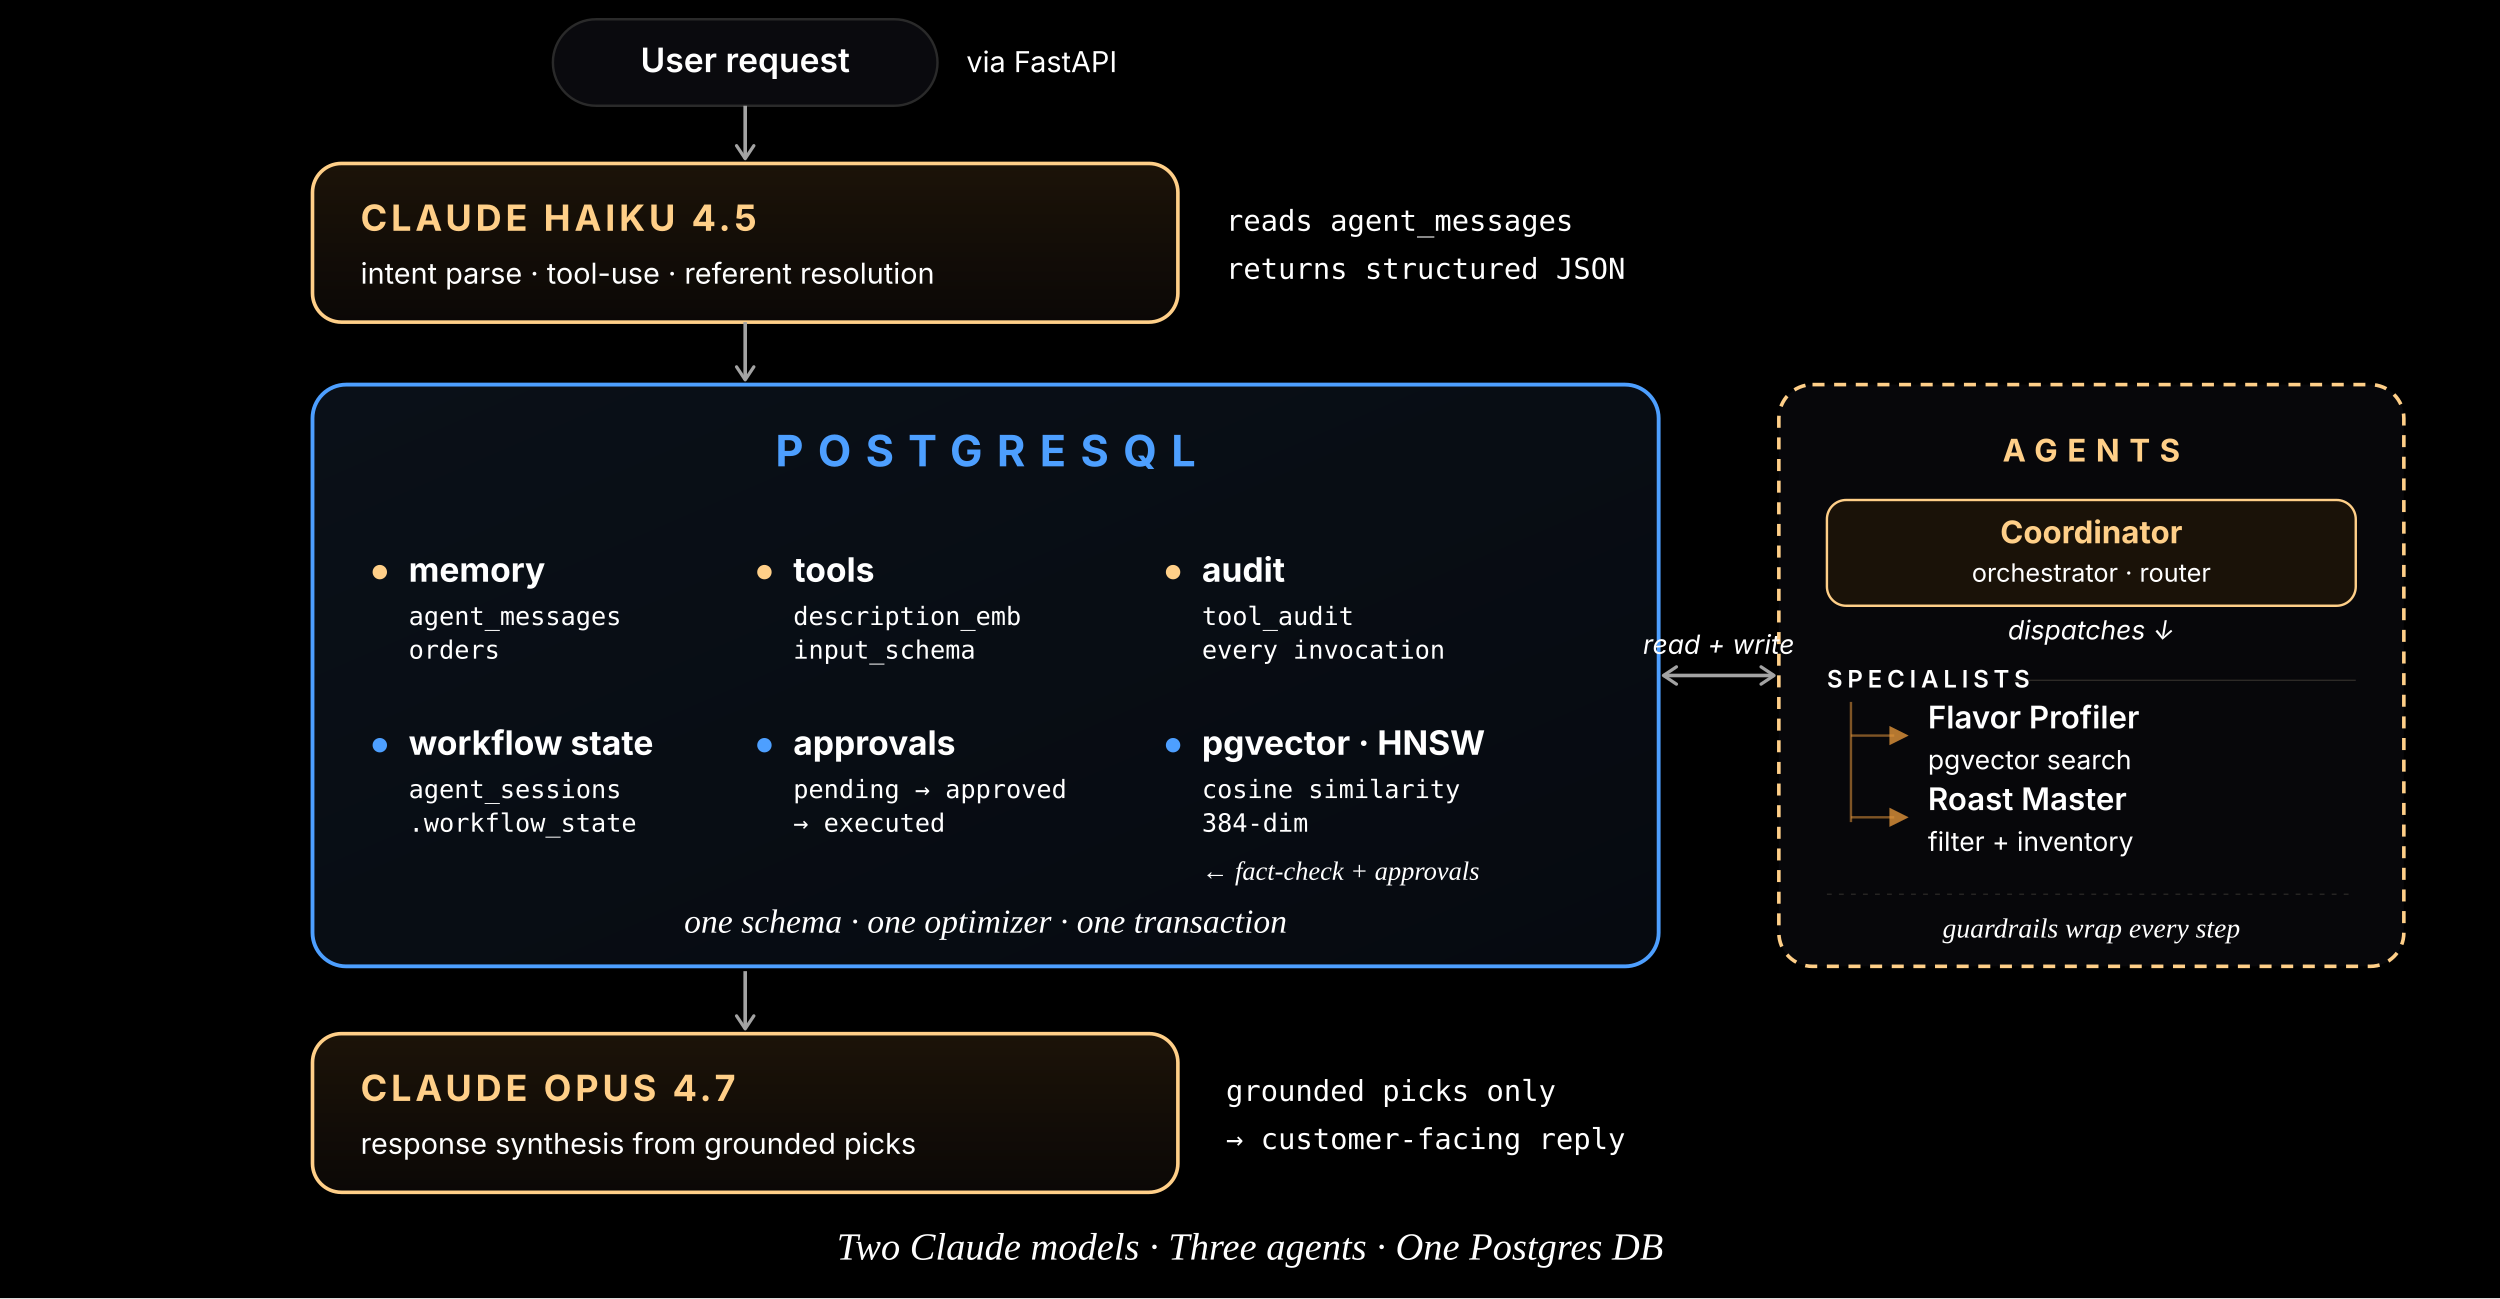
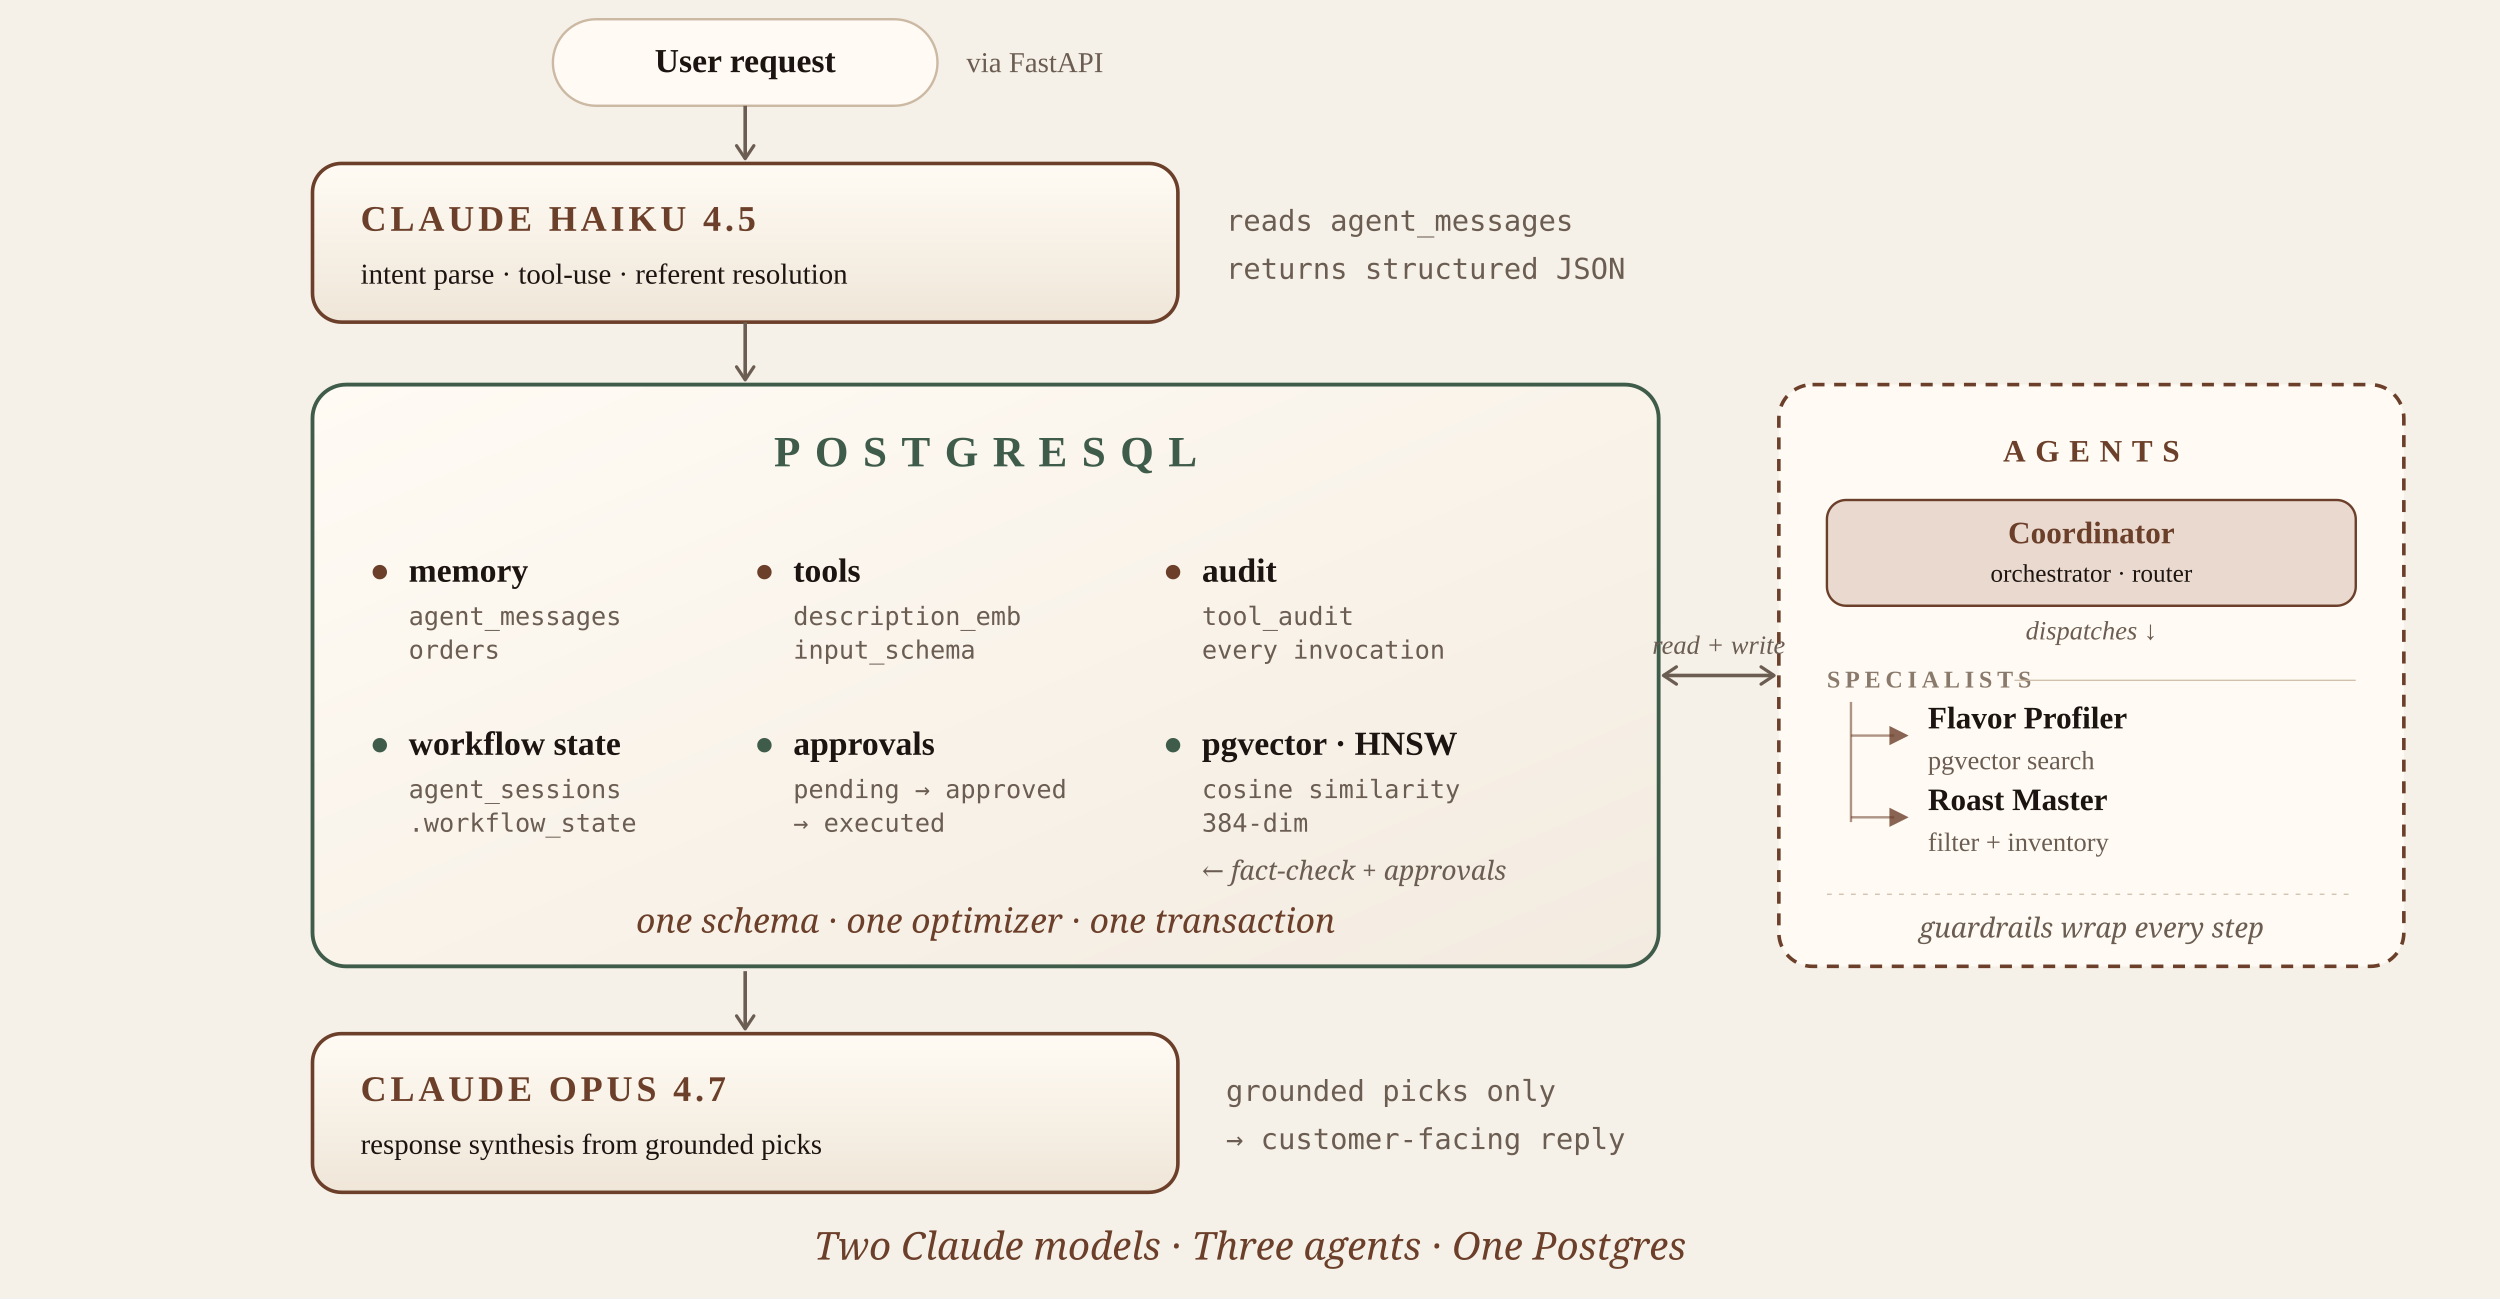
<svg xmlns="http://www.w3.org/2000/svg" viewBox="0 0 1040 540" role="img" aria-label="Architecture: User request enters via FastAPI, Claude Haiku parses intent, PostgreSQL holds memory and operational state including audit and workflow, the dashed Coordinator column dispatches to Flavor Profiler, Roast Master, and Guardrails, Claude Opus synthesizes a grounded reply returned to the customer.">
  <defs>
    <linearGradient id="llmFill" x1="0%" y1="0%" x2="0%" y2="100%">
-       <stop offset="0%" stop-color="#1c1308" />
-       <stop offset="100%" stop-color="#0b0806" />
+       <stop offset="0%" stop-color="#fffbf4" />
+       <stop offset="100%" stop-color="#efe6d8" />
    </linearGradient>
    <linearGradient id="pgFill" x1="0%" y1="0%" x2="100%" y2="100%">
-       <stop offset="0%" stop-color="#0a1018" />
-       <stop offset="100%" stop-color="#060a10" />
+       <stop offset="0%" stop-color="#fffbf4" />
+       <stop offset="100%" stop-color="#f3ebe0" />
    </linearGradient>
    <marker id="arrow" viewBox="0 0 10 10" refX="8" refY="5" markerWidth="6" markerHeight="6" orient="auto-start-reverse">
-       <path d="M2 1 L8 5 L2 9" fill="none" stroke="#a3a3a3" stroke-width="1.5" stroke-linecap="round" stroke-linejoin="round" />
+       <path d="M2 1 L8 5 L2 9" fill="none" stroke="#6b5d52" stroke-width="1.5" stroke-linecap="round" stroke-linejoin="round" />
    </marker>
    <marker id="arrow-start" viewBox="0 0 10 10" refX="2" refY="5" markerWidth="6" markerHeight="6" orient="auto">
-       <path d="M8 1 L2 5 L8 9" fill="none" stroke="#a3a3a3" stroke-width="1.5" stroke-linecap="round" stroke-linejoin="round" />
+       <path d="M8 1 L2 5 L8 9" fill="none" stroke="#6b5d52" stroke-width="1.5" stroke-linecap="round" stroke-linejoin="round" />
    </marker>
  </defs>
-   <rect width="1040" height="540" fill="#000000" />
+   <rect width="1040" height="540" fill="#f6f1e8" />
  <g>
-     <rect x="230" y="8" width="160" height="36" rx="18" fill="#0a0a0e" stroke="#2a2a2a" stroke-width="1" />
-     <text x="310" y="30" fill="#ffffff" font-family="Inter, Helvetica, Arial, sans-serif" font-weight="600" font-size="14" text-anchor="middle">User request</text>
+     <rect x="230" y="8" width="160" height="36" rx="18" fill="#fffbf4" stroke="#cbb9a4" stroke-width="1" />
+     <text x="310" y="30" fill="#1c1410" font-family="Source Sans 3, Helvetica, Arial, sans-serif" font-weight="600" font-size="14" text-anchor="middle">User request</text>
  </g>
-   <text x="402" y="30" fill="#ffffff" font-family="Inter, Helvetica, Arial, sans-serif" font-size="12">via FastAPI</text>
-   <line x1="310" y1="44" x2="310" y2="66" stroke="#a3a3a3" stroke-width="1.5" marker-end="url(#arrow)" />
+   <text x="402" y="30" fill="#6b5d52" font-family="Source Sans 3, Helvetica, Arial, sans-serif" font-size="12">via FastAPI</text>
+   <line x1="310" y1="44" x2="310" y2="66" stroke="#6b5d52" stroke-width="1.5" marker-end="url(#arrow)" />
  <g>
-     <rect x="130" y="68" width="360" height="66" rx="12" fill="url(#llmFill)" stroke="#ffcf88" stroke-width="1.5" />
-     <text x="150" y="96" fill="#ffcf88" font-family="Inter, Helvetica, Arial, sans-serif" font-weight="700" font-size="15" letter-spacing="1.6">CLAUDE HAIKU 4.5</text>
-     <text x="150" y="118" fill="#ffffff" font-family="Inter, Helvetica, Arial, sans-serif" font-size="12">intent parse · tool-use · referent resolution</text>
+     <rect x="130" y="68" width="360" height="66" rx="12" fill="url(#llmFill)" stroke="#6b3f2a" stroke-width="1.5" />
+     <text x="150" y="96" fill="#6b3f2a" font-family="Source Sans 3, Helvetica, Arial, sans-serif" font-weight="700" font-size="15" letter-spacing="1.6">CLAUDE HAIKU 4.5</text>
+     <text x="150" y="118" fill="#1c1410" font-family="Source Sans 3, Helvetica, Arial, sans-serif" font-size="12">intent parse · tool-use · referent resolution</text>
  </g>
-   <text x="510" y="96" fill="#ffffff" font-family="Menlo, Consolas, monospace" font-size="12">reads agent_messages</text>
-   <text x="510" y="116" fill="#ffffff" font-family="Menlo, Consolas, monospace" font-size="12">returns structured JSON</text>
-   <line x1="310" y1="134" x2="310" y2="158" stroke="#a3a3a3" stroke-width="1.5" marker-end="url(#arrow)" />
+   <text x="510" y="96" fill="#6b5d52" font-family="IBM Plex Mono, Menlo, Consolas, monospace" font-size="12">reads agent_messages</text>
+   <text x="510" y="116" fill="#6b5d52" font-family="IBM Plex Mono, Menlo, Consolas, monospace" font-size="12">returns structured JSON</text>
+   <line x1="310" y1="134" x2="310" y2="158" stroke="#6b5d52" stroke-width="1.5" marker-end="url(#arrow)" />
  <g>
-     <rect x="130" y="160" width="560" height="242" rx="14" fill="url(#pgFill)" stroke="#4d9fff" stroke-width="1.6" />
-     <text x="410" y="194" fill="#4d9fff" font-family="Inter, Helvetica, Arial, sans-serif" font-weight="700" font-size="18" text-anchor="middle" letter-spacing="6">POSTGRESQL</text>
-     <circle cx="158" cy="238" r="3" fill="#ffcf88" />
-     <text x="170" y="242" fill="#ffffff" font-family="Inter, Helvetica, Arial, sans-serif" font-weight="700" font-size="14">memory</text>
-     <text x="170" y="260" fill="#ffffff" font-family="Menlo, Consolas, monospace" font-size="10.5">agent_messages</text>
-     <text x="170" y="274" fill="#ffffff" font-family="Menlo, Consolas, monospace" font-size="10.5">orders</text>
-     <circle cx="318" cy="238" r="3" fill="#ffcf88" />
-     <text x="330" y="242" fill="#ffffff" font-family="Inter, Helvetica, Arial, sans-serif" font-weight="700" font-size="14">tools</text>
-     <text x="330" y="260" fill="#ffffff" font-family="Menlo, Consolas, monospace" font-size="10.5">description_emb</text>
-     <text x="330" y="274" fill="#ffffff" font-family="Menlo, Consolas, monospace" font-size="10.5">input_schema</text>
-     <circle cx="488" cy="238" r="3" fill="#ffcf88" />
-     <text x="500" y="242" fill="#ffffff" font-family="Inter, Helvetica, Arial, sans-serif" font-weight="700" font-size="14">audit</text>
-     <text x="500" y="260" fill="#ffffff" font-family="Menlo, Consolas, monospace" font-size="10.5">tool_audit</text>
-     <text x="500" y="274" fill="#ffffff" font-family="Menlo, Consolas, monospace" font-size="10.5">every invocation</text>
-     <circle cx="158" cy="310" r="3" fill="#4d9fff" />
-     <text x="170" y="314" fill="#ffffff" font-family="Inter, Helvetica, Arial, sans-serif" font-weight="700" font-size="14">workflow state</text>
-     <text x="170" y="332" fill="#ffffff" font-family="Menlo, Consolas, monospace" font-size="10.5">agent_sessions</text>
-     <text x="170" y="346" fill="#ffffff" font-family="Menlo, Consolas, monospace" font-size="10.5">.workflow_state</text>
-     <circle cx="318" cy="310" r="3" fill="#4d9fff" />
-     <text x="330" y="314" fill="#ffffff" font-family="Inter, Helvetica, Arial, sans-serif" font-weight="700" font-size="14">approvals</text>
-     <text x="330" y="332" fill="#ffffff" font-family="Menlo, Consolas, monospace" font-size="10.5">pending → approved</text>
-     <text x="330" y="346" fill="#ffffff" font-family="Menlo, Consolas, monospace" font-size="10.5">→ executed</text>
-     <circle cx="488" cy="310" r="3" fill="#4d9fff" />
-     <text x="500" y="314" fill="#ffffff" font-family="Inter, Helvetica, Arial, sans-serif" font-weight="700" font-size="14">pgvector · HNSW</text>
-     <text x="500" y="332" fill="#ffffff" font-family="Menlo, Consolas, monospace" font-size="10.5">cosine similarity</text>
-     <text x="500" y="346" fill="#ffffff" font-family="Menlo, Consolas, monospace" font-size="10.5">384-dim</text>
-     <text x="500" y="366" fill="#ffffff" font-family="Georgia, 'Times New Roman', serif" font-style="italic" font-size="11">← fact-check + approvals</text>
-     <text x="410" y="388" fill="#ffffff" font-family="Georgia, 'Times New Roman', serif" font-style="italic" font-size="14" text-anchor="middle">one schema · one optimizer · one transaction</text>
+     <rect x="130" y="160" width="560" height="242" rx="14" fill="url(#pgFill)" stroke="#3f5c4b" stroke-width="1.6" />
+     <text x="410" y="194" fill="#3f5c4b" font-family="Source Sans 3, Helvetica, Arial, sans-serif" font-weight="700" font-size="18" text-anchor="middle" letter-spacing="6">POSTGRESQL</text>
+     <circle cx="158" cy="238" r="3" fill="#6b3f2a" />
+     <text x="170" y="242" fill="#1c1410" font-family="Source Sans 3, Helvetica, Arial, sans-serif" font-weight="700" font-size="14">memory</text>
+     <text x="170" y="260" fill="#6b5d52" font-family="IBM Plex Mono, Menlo, Consolas, monospace" font-size="10.5">agent_messages</text>
+     <text x="170" y="274" fill="#6b5d52" font-family="IBM Plex Mono, Menlo, Consolas, monospace" font-size="10.5">orders</text>
+     <circle cx="318" cy="238" r="3" fill="#6b3f2a" />
+     <text x="330" y="242" fill="#1c1410" font-family="Source Sans 3, Helvetica, Arial, sans-serif" font-weight="700" font-size="14">tools</text>
+     <text x="330" y="260" fill="#6b5d52" font-family="IBM Plex Mono, Menlo, Consolas, monospace" font-size="10.5">description_emb</text>
+     <text x="330" y="274" fill="#6b5d52" font-family="IBM Plex Mono, Menlo, Consolas, monospace" font-size="10.5">input_schema</text>
+     <circle cx="488" cy="238" r="3" fill="#6b3f2a" />
+     <text x="500" y="242" fill="#1c1410" font-family="Source Sans 3, Helvetica, Arial, sans-serif" font-weight="700" font-size="14">audit</text>
+     <text x="500" y="260" fill="#6b5d52" font-family="IBM Plex Mono, Menlo, Consolas, monospace" font-size="10.5">tool_audit</text>
+     <text x="500" y="274" fill="#6b5d52" font-family="IBM Plex Mono, Menlo, Consolas, monospace" font-size="10.5">every invocation</text>
+     <circle cx="158" cy="310" r="3" fill="#3f5c4b" />
+     <text x="170" y="314" fill="#1c1410" font-family="Source Sans 3, Helvetica, Arial, sans-serif" font-weight="700" font-size="14">workflow state</text>
+     <text x="170" y="332" fill="#6b5d52" font-family="IBM Plex Mono, Menlo, Consolas, monospace" font-size="10.5">agent_sessions</text>
+     <text x="170" y="346" fill="#6b5d52" font-family="IBM Plex Mono, Menlo, Consolas, monospace" font-size="10.5">.workflow_state</text>
+     <circle cx="318" cy="310" r="3" fill="#3f5c4b" />
+     <text x="330" y="314" fill="#1c1410" font-family="Source Sans 3, Helvetica, Arial, sans-serif" font-weight="700" font-size="14">approvals</text>
+     <text x="330" y="332" fill="#6b5d52" font-family="IBM Plex Mono, Menlo, Consolas, monospace" font-size="10.5">pending → approved</text>
+     <text x="330" y="346" fill="#6b5d52" font-family="IBM Plex Mono, Menlo, Consolas, monospace" font-size="10.5">→ executed</text>
+     <circle cx="488" cy="310" r="3" fill="#3f5c4b" />
+     <text x="500" y="314" fill="#1c1410" font-family="Source Sans 3, Helvetica, Arial, sans-serif" font-weight="700" font-size="14">pgvector · HNSW</text>
+     <text x="500" y="332" fill="#6b5d52" font-family="IBM Plex Mono, Menlo, Consolas, monospace" font-size="10.5">cosine similarity</text>
+     <text x="500" y="346" fill="#6b5d52" font-family="IBM Plex Mono, Menlo, Consolas, monospace" font-size="10.5">384-dim</text>
+     <text x="500" y="366" fill="#6b5d52" font-family="Fraunces, Georgia, serif" font-style="italic" font-size="11">← fact-check + approvals</text>
+     <text x="410" y="388" fill="#6b3f2a" font-family="Fraunces, Georgia, serif" font-style="italic" font-size="14" text-anchor="middle">one schema · one optimizer · one transaction</text>
  </g>
  <g>
-     <rect x="740" y="160" width="260" height="242" rx="14" fill="#07070a" stroke="#ffcf88" stroke-width="1.5" stroke-dasharray="5 4" />
-     <text x="870" y="192" fill="#ffcf88" font-family="Inter, Helvetica, Arial, sans-serif" font-weight="700" font-size="13" text-anchor="middle" letter-spacing="4">AGENTS</text>
-     <rect x="760" y="208" width="220" height="44" rx="8" fill="#1a1208" stroke="#ffcf88" stroke-width="1" />
-     <text x="870" y="226" fill="#ffcf88" font-family="Inter, Helvetica, Arial, sans-serif" font-weight="700" font-size="13" text-anchor="middle">Coordinator</text>
-     <text x="870" y="242" fill="#ffffff" font-family="Inter, Helvetica, Arial, sans-serif" font-size="10.5" text-anchor="middle">orchestrator · router</text>
-     <text x="870" y="266" fill="#ffffff" font-family="Inter, Helvetica, Arial, sans-serif" font-style="italic" font-size="11" text-anchor="middle">dispatches ↓</text>
-     <text x="760" y="286" fill="#ffffff" font-family="Inter, Helvetica, Arial, sans-serif" font-weight="600" font-size="10" letter-spacing="2">SPECIALISTS</text>
-     <line x1="838" y1="283" x2="980" y2="283" stroke="#d8c8ad" stroke-width="0.5" opacity="0.2" />
-     <line x1="770" y1="292" x2="770" y2="342" stroke="#e0933a" stroke-width="1" opacity="0.55" />
-     <line x1="770" y1="306" x2="788" y2="306" stroke="#e0933a" stroke-width="1" opacity="0.55" />
-     <polygon points="786,302 794,306 786,310" fill="#e0933a" opacity="0.8" />
-     <text x="802" y="303" fill="#ffffff" font-family="Inter, Helvetica, Arial, sans-serif" font-weight="600" font-size="13">Flavor Profiler</text>
-     <text x="802" y="320" fill="#ffffff" font-family="Inter, Helvetica, Arial, sans-serif" font-size="11">pgvector search</text>
-     <line x1="770" y1="340" x2="788" y2="340" stroke="#e0933a" stroke-width="1" opacity="0.55" />
-     <polygon points="786,336 794,340 786,344" fill="#e0933a" opacity="0.8" />
-     <text x="802" y="337" fill="#ffffff" font-family="Inter, Helvetica, Arial, sans-serif" font-weight="600" font-size="13">Roast Master</text>
-     <text x="802" y="354" fill="#ffffff" font-family="Inter, Helvetica, Arial, sans-serif" font-size="11">filter + inventory</text>
-     <line x1="760" y1="372" x2="980" y2="372" stroke="#d8c8ad" stroke-width="0.5" opacity="0.18" stroke-dasharray="2 3" />
-     <text x="870" y="390" fill="#ffffff" font-family="Georgia, 'Times New Roman', serif" font-style="italic" font-size="11.5" text-anchor="middle">guardrails wrap every step</text>
+     <rect x="740" y="160" width="260" height="242" rx="14" fill="#fffbf4" stroke="#6b3f2a" stroke-width="1.5" stroke-dasharray="5 4" />
+     <text x="870" y="192" fill="#6b3f2a" font-family="Source Sans 3, Helvetica, Arial, sans-serif" font-weight="700" font-size="13" text-anchor="middle" letter-spacing="4">AGENTS</text>
+     <rect x="760" y="208" width="220" height="44" rx="8" fill="#ead9cf" stroke="#6b3f2a" stroke-width="1" />
+     <text x="870" y="226" fill="#6b3f2a" font-family="Source Sans 3, Helvetica, Arial, sans-serif" font-weight="700" font-size="13" text-anchor="middle">Coordinator</text>
+     <text x="870" y="242" fill="#1c1410" font-family="Source Sans 3, Helvetica, Arial, sans-serif" font-size="10.5" text-anchor="middle">orchestrator · router</text>
+     <text x="870" y="266" fill="#6b5d52" font-family="Source Sans 3, Helvetica, Arial, sans-serif" font-style="italic" font-size="11" text-anchor="middle">dispatches ↓</text>
+     <text x="760" y="286" fill="#8a7a6b" font-family="Source Sans 3, Helvetica, Arial, sans-serif" font-weight="600" font-size="10" letter-spacing="2">SPECIALISTS</text>
+     <line x1="838" y1="283" x2="980" y2="283" stroke="#cbb9a4" stroke-width="0.5" />
+     <line x1="770" y1="292" x2="770" y2="342" stroke="#6b3f2a" stroke-width="1" opacity="0.55" />
+     <line x1="770" y1="306" x2="788" y2="306" stroke="#6b3f2a" stroke-width="1" opacity="0.55" />
+     <polygon points="786,302 794,306 786,310" fill="#6b3f2a" opacity="0.8" />
+     <text x="802" y="303" fill="#1c1410" font-family="Source Sans 3, Helvetica, Arial, sans-serif" font-weight="600" font-size="13">Flavor Profiler</text>
+     <text x="802" y="320" fill="#6b5d52" font-family="Source Sans 3, Helvetica, Arial, sans-serif" font-size="11">pgvector search</text>
+     <line x1="770" y1="340" x2="788" y2="340" stroke="#6b3f2a" stroke-width="1" opacity="0.55" />
+     <polygon points="786,336 794,340 786,344" fill="#6b3f2a" opacity="0.8" />
+     <text x="802" y="337" fill="#1c1410" font-family="Source Sans 3, Helvetica, Arial, sans-serif" font-weight="600" font-size="13">Roast Master</text>
+     <text x="802" y="354" fill="#6b5d52" font-family="Source Sans 3, Helvetica, Arial, sans-serif" font-size="11">filter + inventory</text>
+     <line x1="760" y1="372" x2="980" y2="372" stroke="#cbb9a4" stroke-width="0.5" stroke-dasharray="2 3" />
+     <text x="870" y="390" fill="#6b5d52" font-family="Fraunces, Georgia, serif" font-style="italic" font-size="11.5" text-anchor="middle">guardrails wrap every step</text>
  </g>
-   <line x1="692" y1="281" x2="738" y2="281" stroke="#a3a3a3" stroke-width="1.5" marker-start="url(#arrow-start)" marker-end="url(#arrow)" />
-   <text x="715" y="272" fill="#ffffff" font-family="Inter, Helvetica, Arial, sans-serif" font-style="italic" font-size="11" text-anchor="middle">read + write</text>
-   <line x1="310" y1="404" x2="310" y2="428" stroke="#a3a3a3" stroke-width="1.5" marker-end="url(#arrow)" />
+   <line x1="692" y1="281" x2="738" y2="281" stroke="#6b5d52" stroke-width="1.5" marker-start="url(#arrow-start)" marker-end="url(#arrow)" />
+   <text x="715" y="272" fill="#6b5d52" font-family="Source Sans 3, Helvetica, Arial, sans-serif" font-style="italic" font-size="11" text-anchor="middle">read + write</text>
+   <line x1="310" y1="404" x2="310" y2="428" stroke="#6b5d52" stroke-width="1.5" marker-end="url(#arrow)" />
  <g>
-     <rect x="130" y="430" width="360" height="66" rx="12" fill="url(#llmFill)" stroke="#ffcf88" stroke-width="1.5" />
-     <text x="150" y="458" fill="#ffcf88" font-family="Inter, Helvetica, Arial, sans-serif" font-weight="700" font-size="15" letter-spacing="1.6">CLAUDE OPUS 4.7</text>
-     <text x="150" y="480" fill="#ffffff" font-family="Inter, Helvetica, Arial, sans-serif" font-size="12">response synthesis from grounded picks</text>
+     <rect x="130" y="430" width="360" height="66" rx="12" fill="url(#llmFill)" stroke="#6b3f2a" stroke-width="1.5" />
+     <text x="150" y="458" fill="#6b3f2a" font-family="Source Sans 3, Helvetica, Arial, sans-serif" font-weight="700" font-size="15" letter-spacing="1.6">CLAUDE OPUS 4.7</text>
+     <text x="150" y="480" fill="#1c1410" font-family="Source Sans 3, Helvetica, Arial, sans-serif" font-size="12">response synthesis from grounded picks</text>
  </g>
-   <text x="510" y="458" fill="#ffffff" font-family="Menlo, Consolas, monospace" font-size="12">grounded picks only</text>
-   <text x="510" y="478" fill="#ffffff" font-family="Menlo, Consolas, monospace" font-size="12">→ customer-facing reply</text>
-   <text x="520" y="524" fill="#ffffff" font-family="Georgia, 'Times New Roman', serif" font-style="italic" font-size="16" text-anchor="middle">Two Claude models · Three agents · One Postgres DB</text>
+   <text x="510" y="458" fill="#6b5d52" font-family="IBM Plex Mono, Menlo, Consolas, monospace" font-size="12">grounded picks only</text>
+   <text x="510" y="478" fill="#6b5d52" font-family="IBM Plex Mono, Menlo, Consolas, monospace" font-size="12">→ customer-facing reply</text>
+   <text x="520" y="524" fill="#6b3f2a" font-family="Fraunces, Georgia, serif" font-style="italic" font-size="16" text-anchor="middle">Two Claude models · Three agents · One Postgres</text>
</svg>
